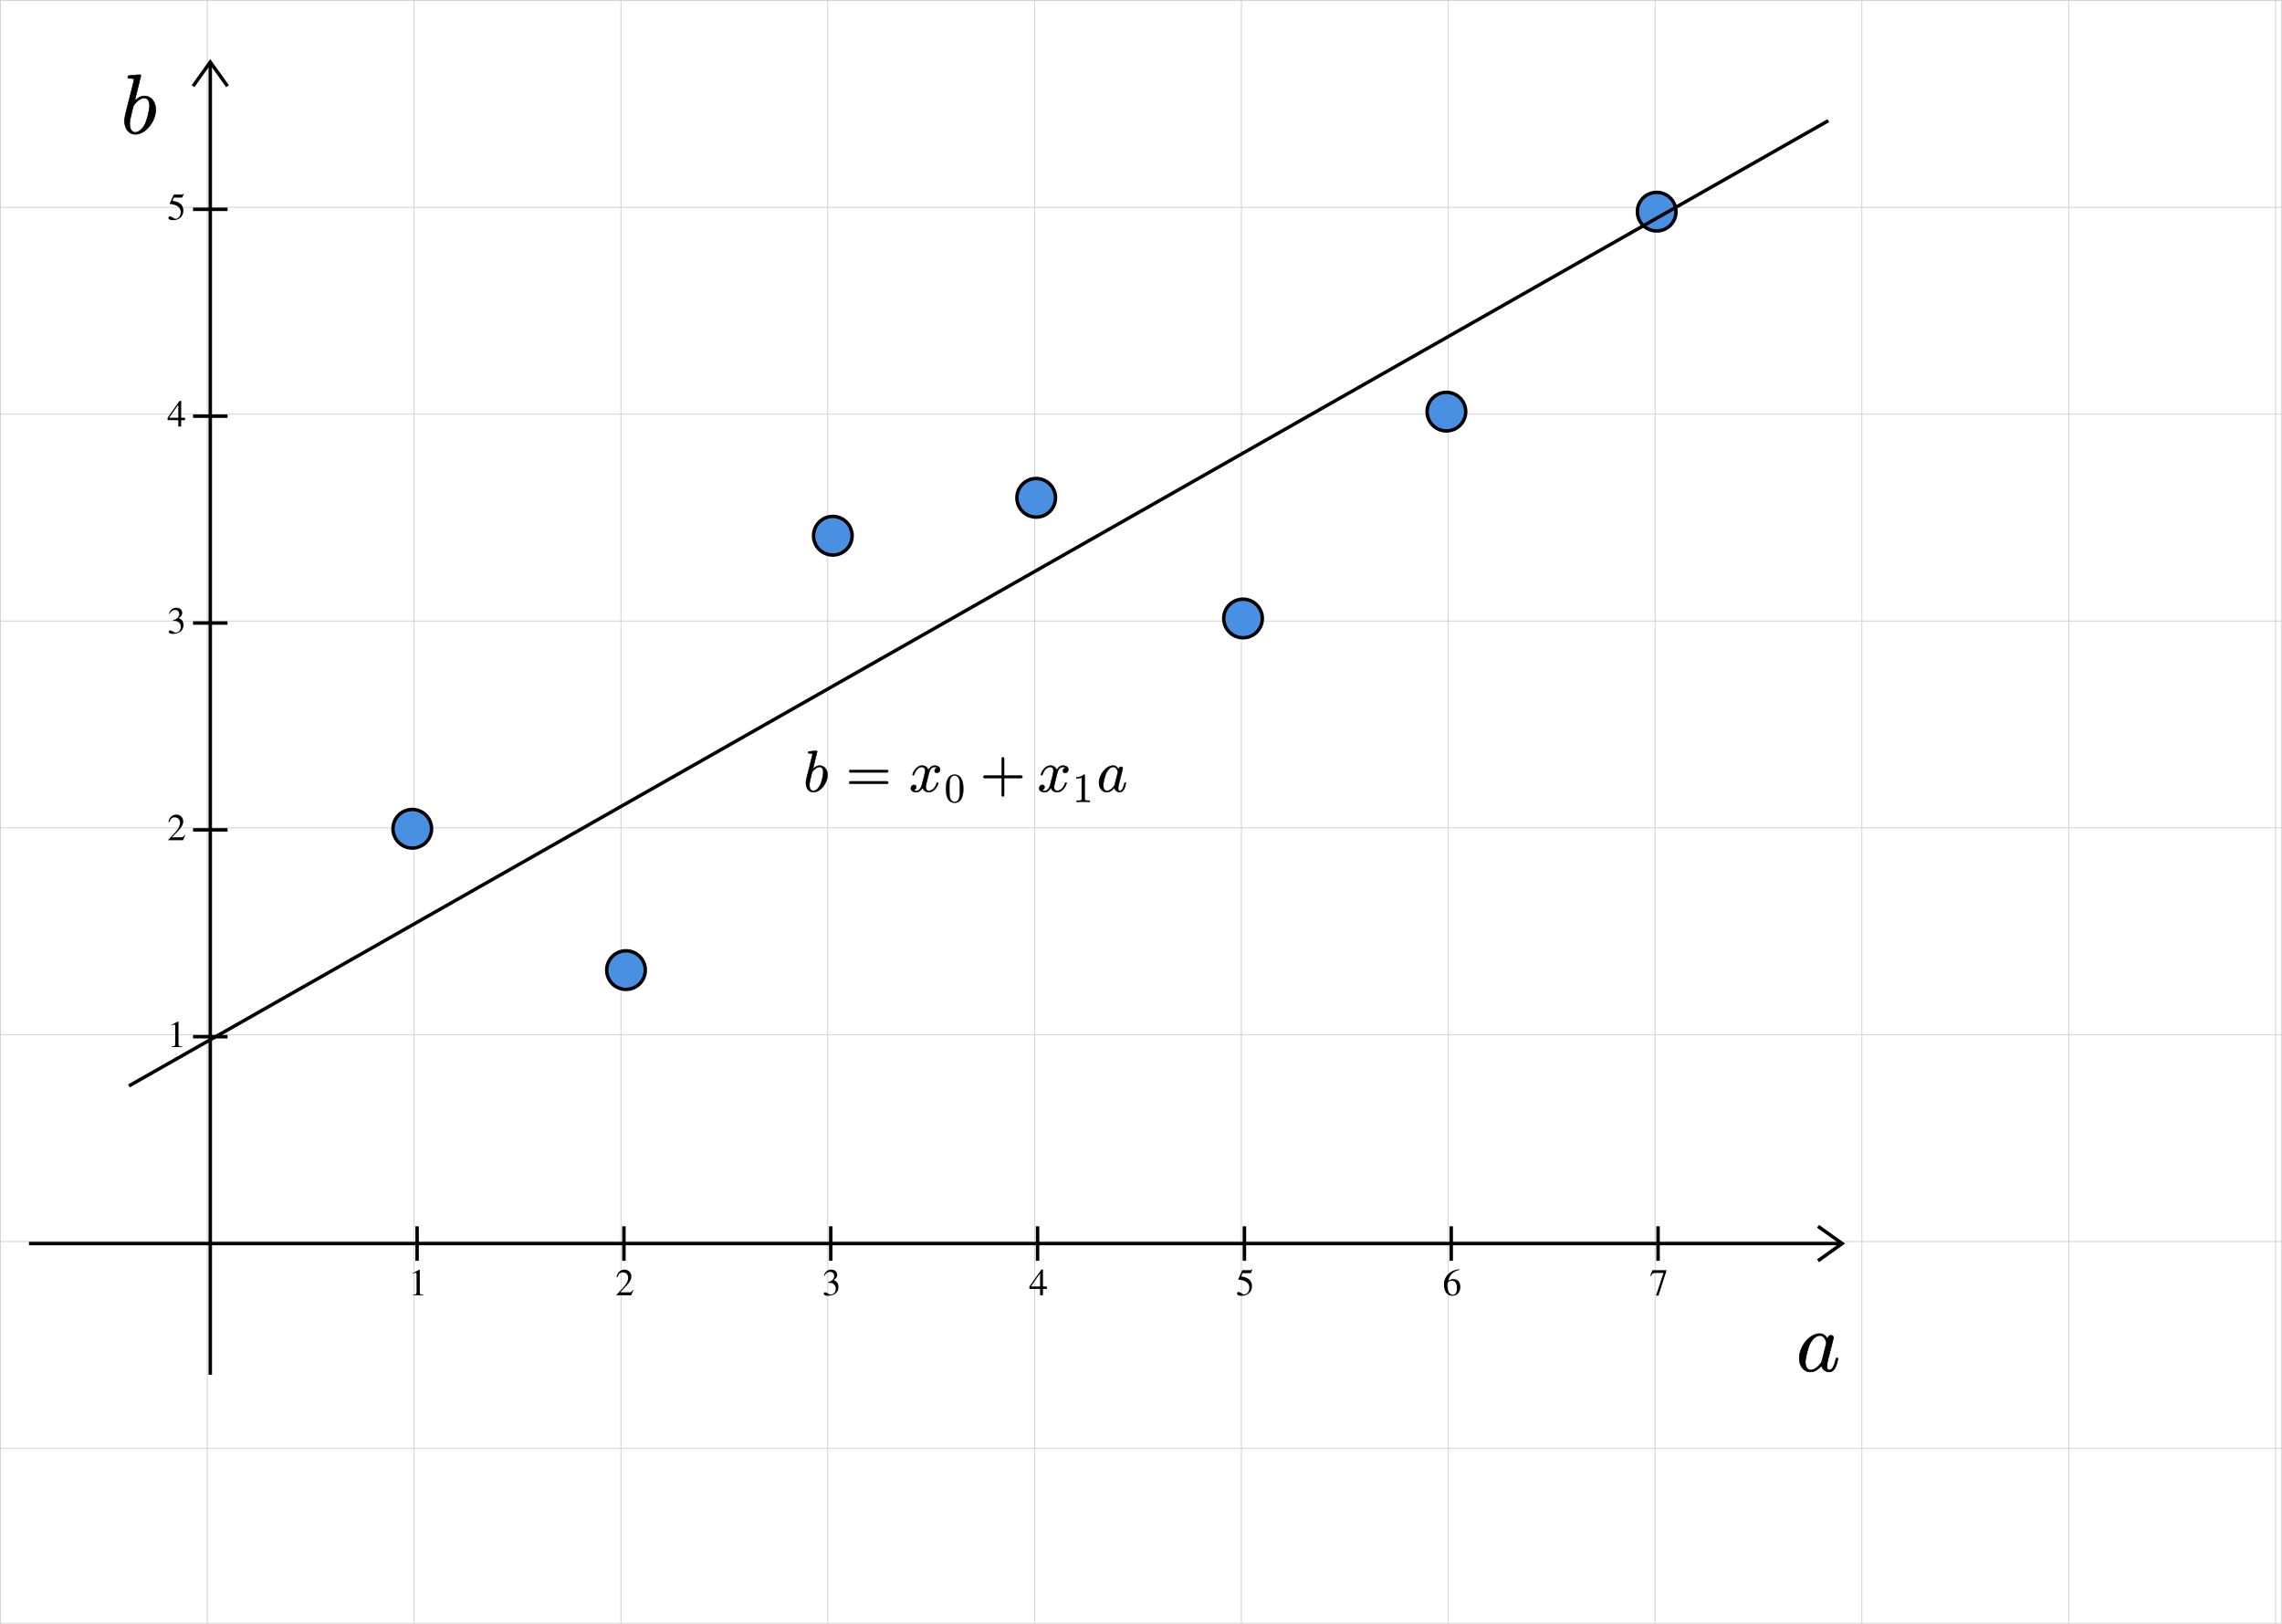
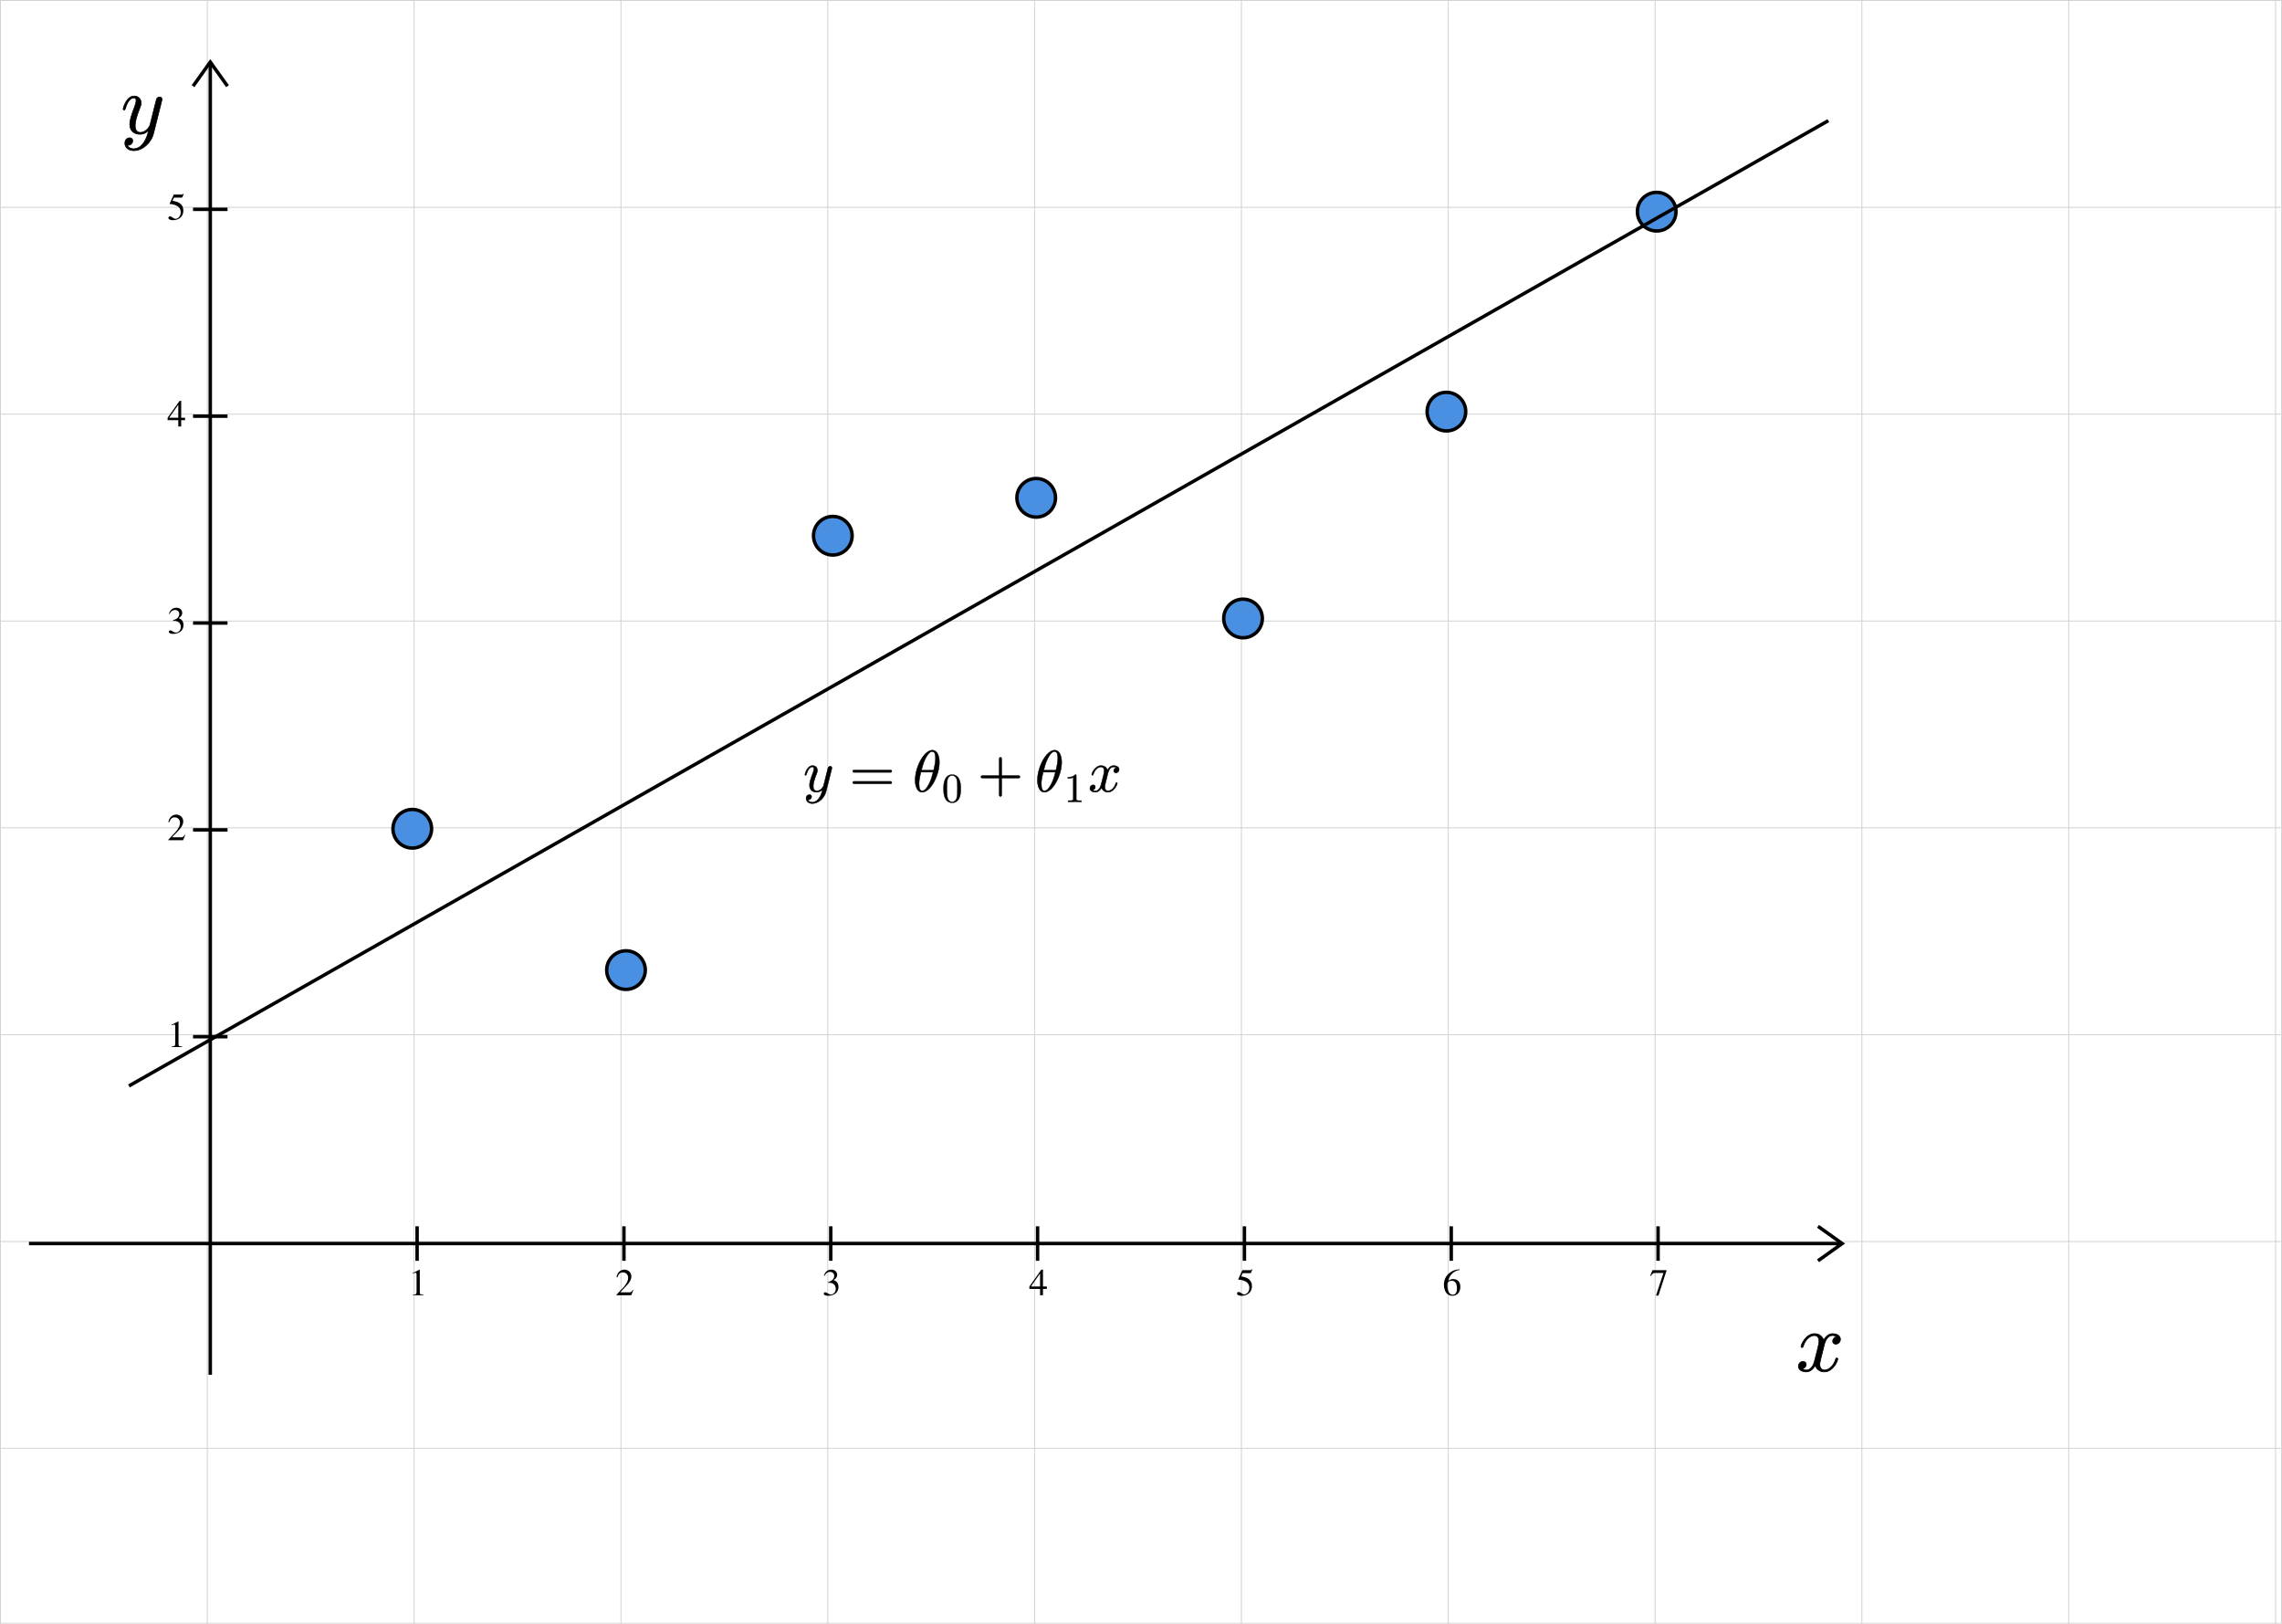
<svg xmlns="http://www.w3.org/2000/svg" x="0" y="0" width="662" height="471" style="         width:662px;         height:471px;         background: #FFF;         fill: none; ">
  <svg>
    <g>
      <defs>
-         <pattern id=".6246940844902591" width="60" height="60" patternUnits="userSpaceOnUse">
+         <pattern id=".1363464223048454" width="60" height="60" patternUnits="userSpaceOnUse">
          <path d="M 60 0 L 0 0 0 60" fill="none" stroke="lightgray" stroke-width="0.5" />
        </pattern>
      </defs>
-       <rect width="100%" height="100%" fill="url(#.6246940844902591)" stroke="lightgray" stroke-width="0.5" />
+       <rect width="100%" height="100%" fill="url(#.1363464223048454)" stroke="lightgray" stroke-width="0.5" />
    </g>
  </svg>
  <svg class="role-diagram-draw-area">
    <g class="shapes-region" style="stroke: black; fill: none;">
      <g class="composite-shape axis2d" style="stroke-width: 1; stroke: rgb(0, 0, 0);">
        <path class="real" d=" M8.4,360.72 L534.4,360.72 M61,18 L61,398.8" />
        <path d=" M527.4,355.72 L534.4,360.72 L527.4,365.72" />
        <path d=" M56,25 L61,18 L66,25" />
        <path d=" M121,355.72 L121,365.72 M181,355.72 L181,365.72 M241,355.72 L241,365.72 M301,355.72 L301,365.72 M361,355.72 L361,365.72 M421,355.72 L421,365.72 M481,355.72 L481,365.72 M56,300.72 L66,300.72 M56,240.72 L66,240.72 M56,180.72 L66,180.72 M56,120.72 L66,120.72 M56,60.72 L66,60.72" />
        <g style="fill: rgb(0, 0, 0); fill-opacity: 1; font-size: 11px; font-weight: normal; text-anchor: end; stroke: none; font-family: Times;">
          <text x="124" y="375.72">1</text>
          <text x="184" y="375.72">2</text>
          <text x="244" y="375.72">3</text>
          <text x="304" y="375.72">4</text>
          <text x="364" y="375.72">5</text>
          <text x="424" y="375.72">6</text>
          <text x="484" y="375.72">7</text>
          <text x="54" y="303.72">1</text>
          <text x="54" y="243.72">2</text>
          <text x="54" y="183.72">3</text>
          <text x="54" y="123.72">4</text>
          <text x="54" y="63.72">5</text>
        </g>
      </g>
      <g class="composite-shape">
        <path class="real" d=" M176,281.4 C176,278.31 178.51,275.8 181.6,275.8 C184.69,275.8 187.2,278.31 187.2,281.4 C187.2,284.49 184.69,287 181.6,287 C178.51,287 176,284.49 176,281.4 Z" style="stroke-width: 1; stroke: rgb(0, 0, 0); fill: rgb(74, 144, 226); fill-opacity: 1;" />
      </g>
      <g class="composite-shape">
        <path class="real" d=" M236,155.4 C236,152.31 238.51,149.8 241.6,149.8 C244.69,149.8 247.2,152.31 247.2,155.4 C247.2,158.49 244.69,161 241.6,161 C238.51,161 236,158.49 236,155.4 Z" style="stroke-width: 1; stroke: rgb(0, 0, 0); fill: rgb(74, 144, 226); fill-opacity: 1;" />
      </g>
      <g class="composite-shape">
        <path class="real" d=" M295,144.4 C295,141.31 297.51,138.8 300.6,138.8 C303.69,138.8 306.2,141.31 306.2,144.4 C306.2,147.49 303.69,150 300.6,150 C297.51,150 295,147.49 295,144.4 Z" style="stroke-width: 1; stroke: rgb(0, 0, 0); fill: rgb(74, 144, 226); fill-opacity: 1;" />
      </g>
      <g class="composite-shape">
        <path class="real" d=" M355,179.4 C355,176.31 357.51,173.8 360.6,173.8 C363.69,173.8 366.2,176.31 366.2,179.4 C366.2,182.49 363.69,185 360.6,185 C357.51,185 355,182.49 355,179.4 Z" style="stroke-width: 1; stroke: rgb(0, 0, 0); fill: rgb(74, 144, 226); fill-opacity: 1;" />
      </g>
      <g class="composite-shape">
        <path class="real" d=" M414,119.4 C414,116.31 416.51,113.8 419.6,113.8 C422.69,113.8 425.2,116.31 425.2,119.4 C425.2,122.49 422.69,125 419.6,125 C416.51,125 414,122.49 414,119.4 Z" style="stroke-width: 1; stroke: rgb(0, 0, 0); fill: rgb(74, 144, 226); fill-opacity: 1;" />
      </g>
      <g class="composite-shape">
        <path class="real" d=" M475,61.4 C475,58.31 477.51,55.8 480.6,55.8 C483.69,55.8 486.2,58.31 486.2,61.4 C486.2,64.49 483.69,67 480.6,67 C477.51,67 475,64.49 475,61.4 Z" style="stroke-width: 1; stroke: rgb(0, 0, 0); fill: rgb(74, 144, 226); fill-opacity: 1;" />
      </g>
      <g class="composite-shape">
        <path class="real" d=" M114,240.4 C114,237.31 116.51,234.8 119.6,234.8 C122.69,234.8 125.2,237.31 125.2,240.4 C125.2,243.49 122.69,246 119.6,246 C116.51,246 114,243.49 114,240.4 Z" style="stroke-width: 1; stroke: rgb(0, 0, 0); fill: rgb(74, 144, 226); fill-opacity: 1;" />
      </g>
      <g class="arrow-line">
        <path class="connection real" stroke-dasharray="" d="  M37.4,315 L530.4,35" style="stroke: rgb(0, 0, 0); stroke-width: 1; fill: none; fill-opacity: 1;" />
      </g>
      <g />
    </g>
    <g />
    <g />
    <g />
  </svg>
  <svg width="660" height="469" style="width:660px;height:469px;font-family:LatinModern-Math, LatinModern, Asana-Math, Asana;background:#FFF;">
    <g>
      <g>
        <g>
          <g transform="matrix(1,0,0,1,35,38.68)">
-             <path transform="matrix(0.02448,0,0,-0.02448,0,0)" d="M415 282C415 373 362 442 282 442C236 442 195 413 165 382L239 683C239 683 239 694 226 694C203 694 130 686 104 684C96 683 85 682 85 664C85 652 94 652 109 652C157 652 159 645 159 635C159 628 150 594 145 573L63 247C51 197 47 181 47 146C47 51 100 -11 174 -11C292 -11 415 138 415 282ZM343 326C343 267 310 152 292 114C259 47 213 11 174 11C140 11 107 38 107 112C107 131 107 150 123 213L145 305C151 327 151 329 160 340C209 405 254 420 280 420C316 420 343 390 343 326Z" stroke="rgb(0,0,0)" stroke-opacity="1" stroke-width="8" fill="rgb(0,0,0)" fill-opacity="1" />
+             <path transform="matrix(0.02448,0,0,-0.02448,0,0)" d="M490 404C490 422 476 431 461 431C451 431 435 425 426 410C424 405 416 374 412 356L392 276L347 96C343 81 300 11 234 11C183 11 172 55 172 92C172 138 189 200 223 288C239 329 243 340 243 360C243 405 211 442 161 442C66 442 29 297 29 288C29 278 41 278 41 278C51 278 52 280 57 296C84 390 124 420 158 420C166 420 183 420 183 388C183 363 173 337 166 318C126 212 108 155 108 108C108 19 171 -11 230 -11C269 -11 303 6 331 34C318 -18 306 -67 266 -120C240 -154 202 -183 156 -183C142 -183 97 -180 80 -141C96 -141 109 -141 123 -129C133 -120 143 -107 143 -88C143 -57 116 -53 106 -53C83 -53 50 -69 50 -118C50 -168 94 -205 156 -205C259 -205 362 -114 390 -1L486 381C490 395 490 397 490 404Z" stroke="rgb(0,0,0)" stroke-opacity="1" stroke-width="8" fill="rgb(0,0,0)" fill-opacity="1" />
          </g>
        </g>
      </g>
    </g>
    <g>
      <g>
        <g>
          <g transform="matrix(1,0,0,1,521,397.68)">
-             <path transform="matrix(0.02448,0,0,-0.02448,0,0)" d="M498 143C498 153 489 153 486 153C476 153 475 149 472 135C455 70 437 11 396 11C369 11 366 37 366 57C366 79 368 87 379 131L401 221L437 361C444 389 444 391 444 395C444 412 432 422 415 422C391 422 376 400 373 378C355 415 326 442 281 442C164 442 40 295 40 149C40 55 95 -11 173 -11C193 -11 243 -7 303 64C311 22 346 -11 394 -11C429 -11 452 12 468 44C485 80 498 143 498 143ZM361 332C361 326 359 320 358 315L308 119C303 101 303 99 288 82C244 27 203 11 175 11C125 11 111 66 111 105C111 155 143 278 166 324C197 383 242 420 282 420C347 420 361 338 361 332Z" stroke="rgb(0,0,0)" stroke-opacity="1" stroke-width="8" fill="rgb(0,0,0)" fill-opacity="1" />
+             <path transform="matrix(0.02448,0,0,-0.02448,0,0)" d="M527 376C527 428 468 442 434 442C376 442 341 389 329 366C304 432 250 442 221 442C117 442 60 313 60 288C60 278 72 278 72 278C80 278 83 280 85 289C119 395 185 420 219 420C238 420 273 411 273 353C273 322 256 255 219 115C203 53 168 11 124 11C118 11 95 11 74 24C99 29 121 50 121 78C121 105 99 113 84 113C54 113 29 87 29 55C29 9 79 -11 123 -11C189 -11 225 59 228 65C240 28 276 -11 336 -11C439 -11 496 118 496 143C496 153 487 153 484 153C475 153 473 149 471 142C438 35 370 11 338 11C299 11 283 43 283 77C283 99 289 121 300 165L334 302C340 328 363 420 433 420C438 420 462 420 483 407C455 402 435 377 435 353C435 337 446 318 473 318C495 318 527 336 527 376Z" stroke="rgb(0,0,0)" stroke-opacity="1" stroke-width="8" fill="rgb(0,0,0)" fill-opacity="1" />
          </g>
        </g>
      </g>
    </g>
    <g>
      <g>
        <g>
          <g transform="matrix(1,0,0,1,233,229.6)">
-             <path transform="matrix(0.017,0,0,-0.017,0,0)" d="M415 282C415 373 362 442 282 442C236 442 195 413 165 382L239 683C239 683 239 694 226 694C203 694 130 686 104 684C96 683 85 682 85 664C85 652 94 652 109 652C157 652 159 645 159 635C159 628 150 594 145 573L63 247C51 197 47 181 47 146C47 51 100 -11 174 -11C292 -11 415 138 415 282ZM343 326C343 267 310 152 292 114C259 47 213 11 174 11C140 11 107 38 107 112C107 131 107 150 123 213L145 305C151 327 151 329 160 340C209 405 254 420 280 420C316 420 343 390 343 326Z" stroke="rgb(0,0,0)" stroke-opacity="1" stroke-width="8" fill="rgb(0,0,0)" fill-opacity="1" />
+             <path transform="matrix(0.017,0,0,-0.017,0,0)" d="M490 404C490 422 476 431 461 431C451 431 435 425 426 410C424 405 416 374 412 356L392 276L347 96C343 81 300 11 234 11C183 11 172 55 172 92C172 138 189 200 223 288C239 329 243 340 243 360C243 405 211 442 161 442C66 442 29 297 29 288C29 278 41 278 41 278C51 278 52 280 57 296C84 390 124 420 158 420C166 420 183 420 183 388C183 363 173 337 166 318C126 212 108 155 108 108C108 19 171 -11 230 -11C269 -11 303 6 331 34C318 -18 306 -67 266 -120C240 -154 202 -183 156 -183C142 -183 97 -180 80 -141C96 -141 109 -141 123 -129C133 -120 143 -107 143 -88C143 -57 116 -53 106 -53C83 -53 50 -69 50 -118C50 -168 94 -205 156 -205C259 -205 362 -114 390 -1L486 381C490 395 490 397 490 404Z" stroke="rgb(0,0,0)" stroke-opacity="1" stroke-width="8" fill="rgb(0,0,0)" fill-opacity="1" />
          </g>
        </g>
        <g>
-           <g transform="matrix(1,0,0,1,245.4,229.6)">
+           <g transform="matrix(1,0,0,1,246.4375,229.6)">
            <path transform="matrix(0.017,0,0,-0.017,0,0)" d="M722 347C722 358 713 367 702 367L76 367C65 367 56 358 56 347C56 336 65 327 76 327L702 327C713 327 722 336 722 347ZM722 153C722 164 713 173 702 173L76 173C65 173 56 164 56 153C56 142 65 133 76 133L702 133C713 133 722 142 722 153Z" stroke="rgb(0,0,0)" stroke-opacity="1" stroke-width="8" fill="rgb(0,0,0)" fill-opacity="1" />
          </g>
        </g>
        <g>
-           <g transform="matrix(1,0,0,1,263.7375,229.6)">
-             <path transform="matrix(0.017,0,0,-0.017,0,0)" d="M527 376C527 428 468 442 434 442C376 442 341 389 329 366C304 432 250 442 221 442C117 442 60 313 60 288C60 278 72 278 72 278C80 278 83 280 85 289C119 395 185 420 219 420C238 420 273 411 273 353C273 322 256 255 219 115C203 53 168 11 124 11C118 11 95 11 74 24C99 29 121 50 121 78C121 105 99 113 84 113C54 113 29 87 29 55C29 9 79 -11 123 -11C189 -11 225 59 228 65C240 28 276 -11 336 -11C439 -11 496 118 496 143C496 153 487 153 484 153C475 153 473 149 471 142C438 35 370 11 338 11C299 11 283 43 283 77C283 99 289 121 300 165L334 302C340 328 363 420 433 420C438 420 462 420 483 407C455 402 435 377 435 353C435 337 446 318 473 318C495 318 527 336 527 376Z" stroke="rgb(0,0,0)" stroke-opacity="1" stroke-width="8" fill="rgb(0,0,0)" fill-opacity="1" />
+           <g transform="matrix(1,0,0,1,264.775,229.6)">
+             <path transform="matrix(0.017,0,0,-0.017,0,0)" d="M455 500C455 566 437 705 335 705C196 705 42 423 42 194C42 100 71 -11 162 -11C303 -11 455 276 455 500ZM389 562C389 513 381 462 357 363L148 363C165 427 185 507 225 578C252 627 289 683 334 683C383 683 389 619 389 562ZM348 331C337 285 316 200 278 128C243 60 205 11 162 11C129 11 108 40 108 133C108 175 114 233 140 331Z" stroke="rgb(0,0,0)" stroke-opacity="1" stroke-width="8" fill="rgb(0,0,0)" fill-opacity="1" />
          </g>
        </g>
        <g>
          <g>
            <g>
              <g>
-                 <g transform="matrix(1,0,0,1,273.9625,232.6125)">
+                 <g transform="matrix(1,0,0,1,273.25,232.6125)">
                  <path transform="matrix(0.0119,0,0,-0.0119,0,0)" d="M460 320C460 400 455 480 420 554C374 650 292 666 250 666C190 666 117 640 76 547C44 478 39 400 39 320C39 245 43 155 84 79C127 -2 200 -22 249 -22C303 -22 379 -1 423 94C455 163 460 241 460 320ZM377 332C377 257 377 189 366 125C351 30 294 0 249 0C210 0 151 25 133 121C122 181 122 273 122 332C122 396 122 462 130 516C149 635 224 644 249 644C282 644 348 626 367 527C377 471 377 395 377 332Z" stroke="rgb(0,0,0)" stroke-opacity="1" stroke-width="8" fill="rgb(0,0,0)" fill-opacity="1" />
                </g>
              </g>
            </g>
          </g>
        </g>
        <g>
-           <g transform="matrix(1,0,0,1,284.325,229.6)">
+           <g transform="matrix(1,0,0,1,283.6125,229.6)">
            <path transform="matrix(0.017,0,0,-0.017,0,0)" d="M722 250C722 261 713 270 702 270L409 270L409 563C409 574 400 583 389 583C378 583 369 574 369 563L369 270L76 270C65 270 56 261 56 250C56 239 65 230 76 230L369 230L369 -63C369 -74 378 -83 389 -83C400 -83 409 -74 409 -63L409 230L702 230C713 230 722 239 722 250Z" stroke="rgb(0,0,0)" stroke-opacity="1" stroke-width="8" fill="rgb(0,0,0)" fill-opacity="1" />
          </g>
        </g>
        <g>
-           <g transform="matrix(1,0,0,1,300.9625,229.6)">
-             <path transform="matrix(0.017,0,0,-0.017,0,0)" d="M527 376C527 428 468 442 434 442C376 442 341 389 329 366C304 432 250 442 221 442C117 442 60 313 60 288C60 278 72 278 72 278C80 278 83 280 85 289C119 395 185 420 219 420C238 420 273 411 273 353C273 322 256 255 219 115C203 53 168 11 124 11C118 11 95 11 74 24C99 29 121 50 121 78C121 105 99 113 84 113C54 113 29 87 29 55C29 9 79 -11 123 -11C189 -11 225 59 228 65C240 28 276 -11 336 -11C439 -11 496 118 496 143C496 153 487 153 484 153C475 153 473 149 471 142C438 35 370 11 338 11C299 11 283 43 283 77C283 99 289 121 300 165L334 302C340 328 363 420 433 420C438 420 462 420 483 407C455 402 435 377 435 353C435 337 446 318 473 318C495 318 527 336 527 376Z" stroke="rgb(0,0,0)" stroke-opacity="1" stroke-width="8" fill="rgb(0,0,0)" fill-opacity="1" />
+           <g transform="matrix(1,0,0,1,300.25,229.6)">
+             <path transform="matrix(0.017,0,0,-0.017,0,0)" d="M455 500C455 566 437 705 335 705C196 705 42 423 42 194C42 100 71 -11 162 -11C303 -11 455 276 455 500ZM389 562C389 513 381 462 357 363L148 363C165 427 185 507 225 578C252 627 289 683 334 683C383 683 389 619 389 562ZM348 331C337 285 316 200 278 128C243 60 205 11 162 11C129 11 108 40 108 133C108 175 114 233 140 331Z" stroke="rgb(0,0,0)" stroke-opacity="1" stroke-width="8" fill="rgb(0,0,0)" fill-opacity="1" />
          </g>
        </g>
        <g>
          <g>
            <g>
              <g>
-                 <g transform="matrix(1,0,0,1,311.1875,232.6125)">
+                 <g transform="matrix(1,0,0,1,308.725,232.6125)">
                  <path transform="matrix(0.0119,0,0,-0.0119,0,0)" d="M419 0L419 31L387 31C297 31 294 42 294 79L294 640C294 664 294 666 271 666C209 602 121 602 89 602L89 571C109 571 168 571 220 597L220 79C220 43 217 31 127 31L95 31L95 0C130 3 217 3 257 3C297 3 384 3 419 0Z" stroke="rgb(0,0,0)" stroke-opacity="1" stroke-width="8" fill="rgb(0,0,0)" fill-opacity="1" />
                </g>
              </g>
            </g>
          </g>
        </g>
        <g>
-           <g transform="matrix(1,0,0,1,318.15,229.6)">
-             <path transform="matrix(0.017,0,0,-0.017,0,0)" d="M498 143C498 153 489 153 486 153C476 153 475 149 472 135C455 70 437 11 396 11C369 11 366 37 366 57C366 79 368 87 379 131L401 221L437 361C444 389 444 391 444 395C444 412 432 422 415 422C391 422 376 400 373 378C355 415 326 442 281 442C164 442 40 295 40 149C40 55 95 -11 173 -11C193 -11 243 -7 303 64C311 22 346 -11 394 -11C429 -11 452 12 468 44C485 80 498 143 498 143ZM361 332C361 326 359 320 358 315L308 119C303 101 303 99 288 82C244 27 203 11 175 11C125 11 111 66 111 105C111 155 143 278 166 324C197 383 242 420 282 420C347 420 361 338 361 332Z" stroke="rgb(0,0,0)" stroke-opacity="1" stroke-width="8" fill="rgb(0,0,0)" fill-opacity="1" />
+           <g transform="matrix(1,0,0,1,315.6875,229.6)">
+             <path transform="matrix(0.017,0,0,-0.017,0,0)" d="M527 376C527 428 468 442 434 442C376 442 341 389 329 366C304 432 250 442 221 442C117 442 60 313 60 288C60 278 72 278 72 278C80 278 83 280 85 289C119 395 185 420 219 420C238 420 273 411 273 353C273 322 256 255 219 115C203 53 168 11 124 11C118 11 95 11 74 24C99 29 121 50 121 78C121 105 99 113 84 113C54 113 29 87 29 55C29 9 79 -11 123 -11C189 -11 225 59 228 65C240 28 276 -11 336 -11C439 -11 496 118 496 143C496 153 487 153 484 153C475 153 473 149 471 142C438 35 370 11 338 11C299 11 283 43 283 77C283 99 289 121 300 165L334 302C340 328 363 420 433 420C438 420 462 420 483 407C455 402 435 377 435 353C435 337 446 318 473 318C495 318 527 336 527 376Z" stroke="rgb(0,0,0)" stroke-opacity="1" stroke-width="8" fill="rgb(0,0,0)" fill-opacity="1" />
          </g>
        </g>
      </g>
    </g>
  </svg>
</svg>
